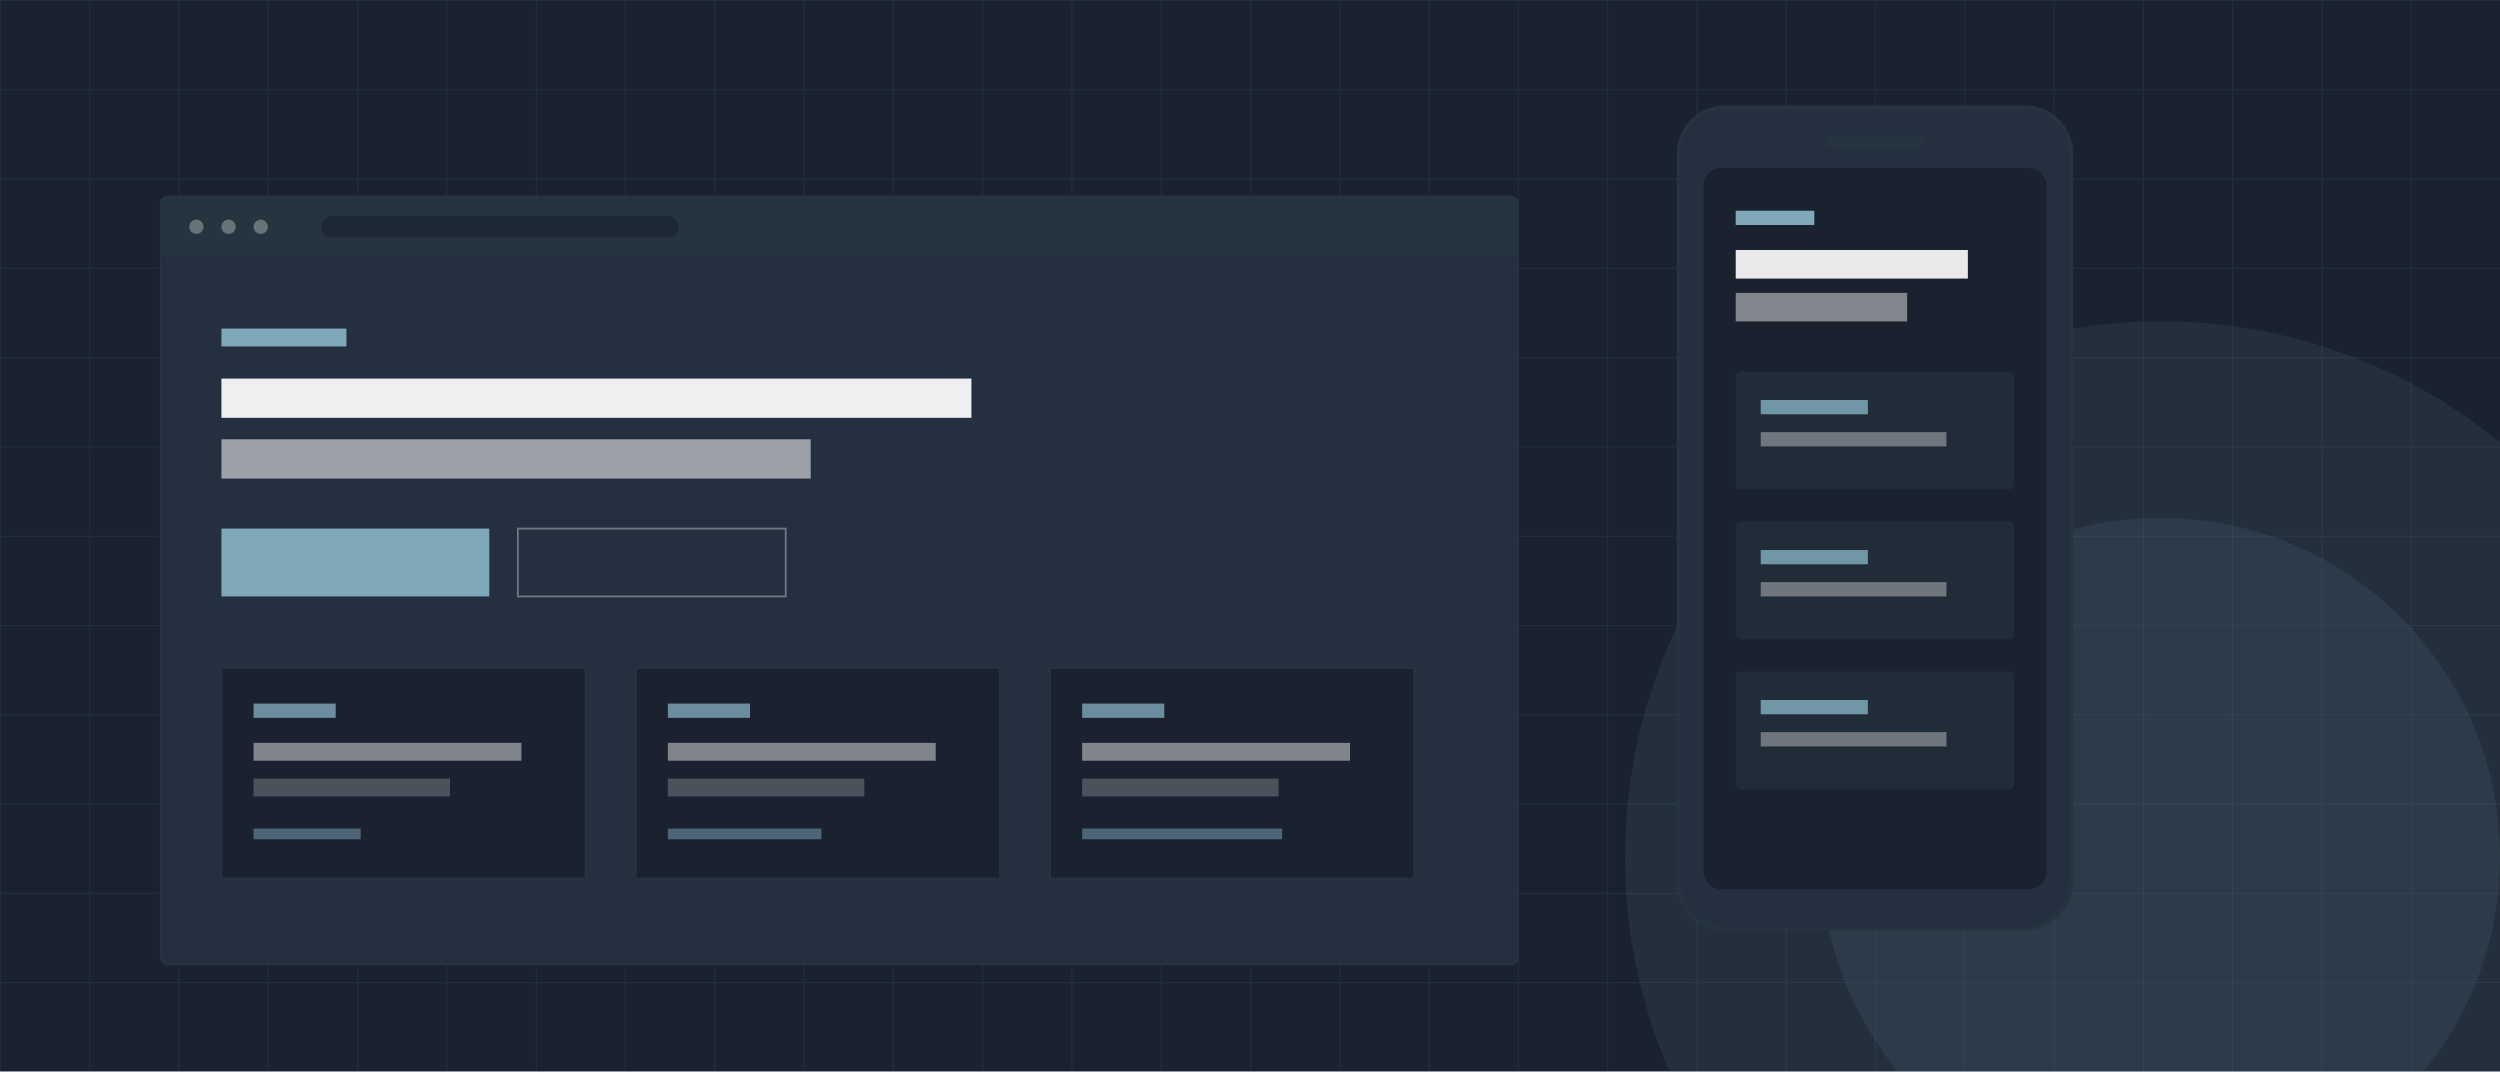
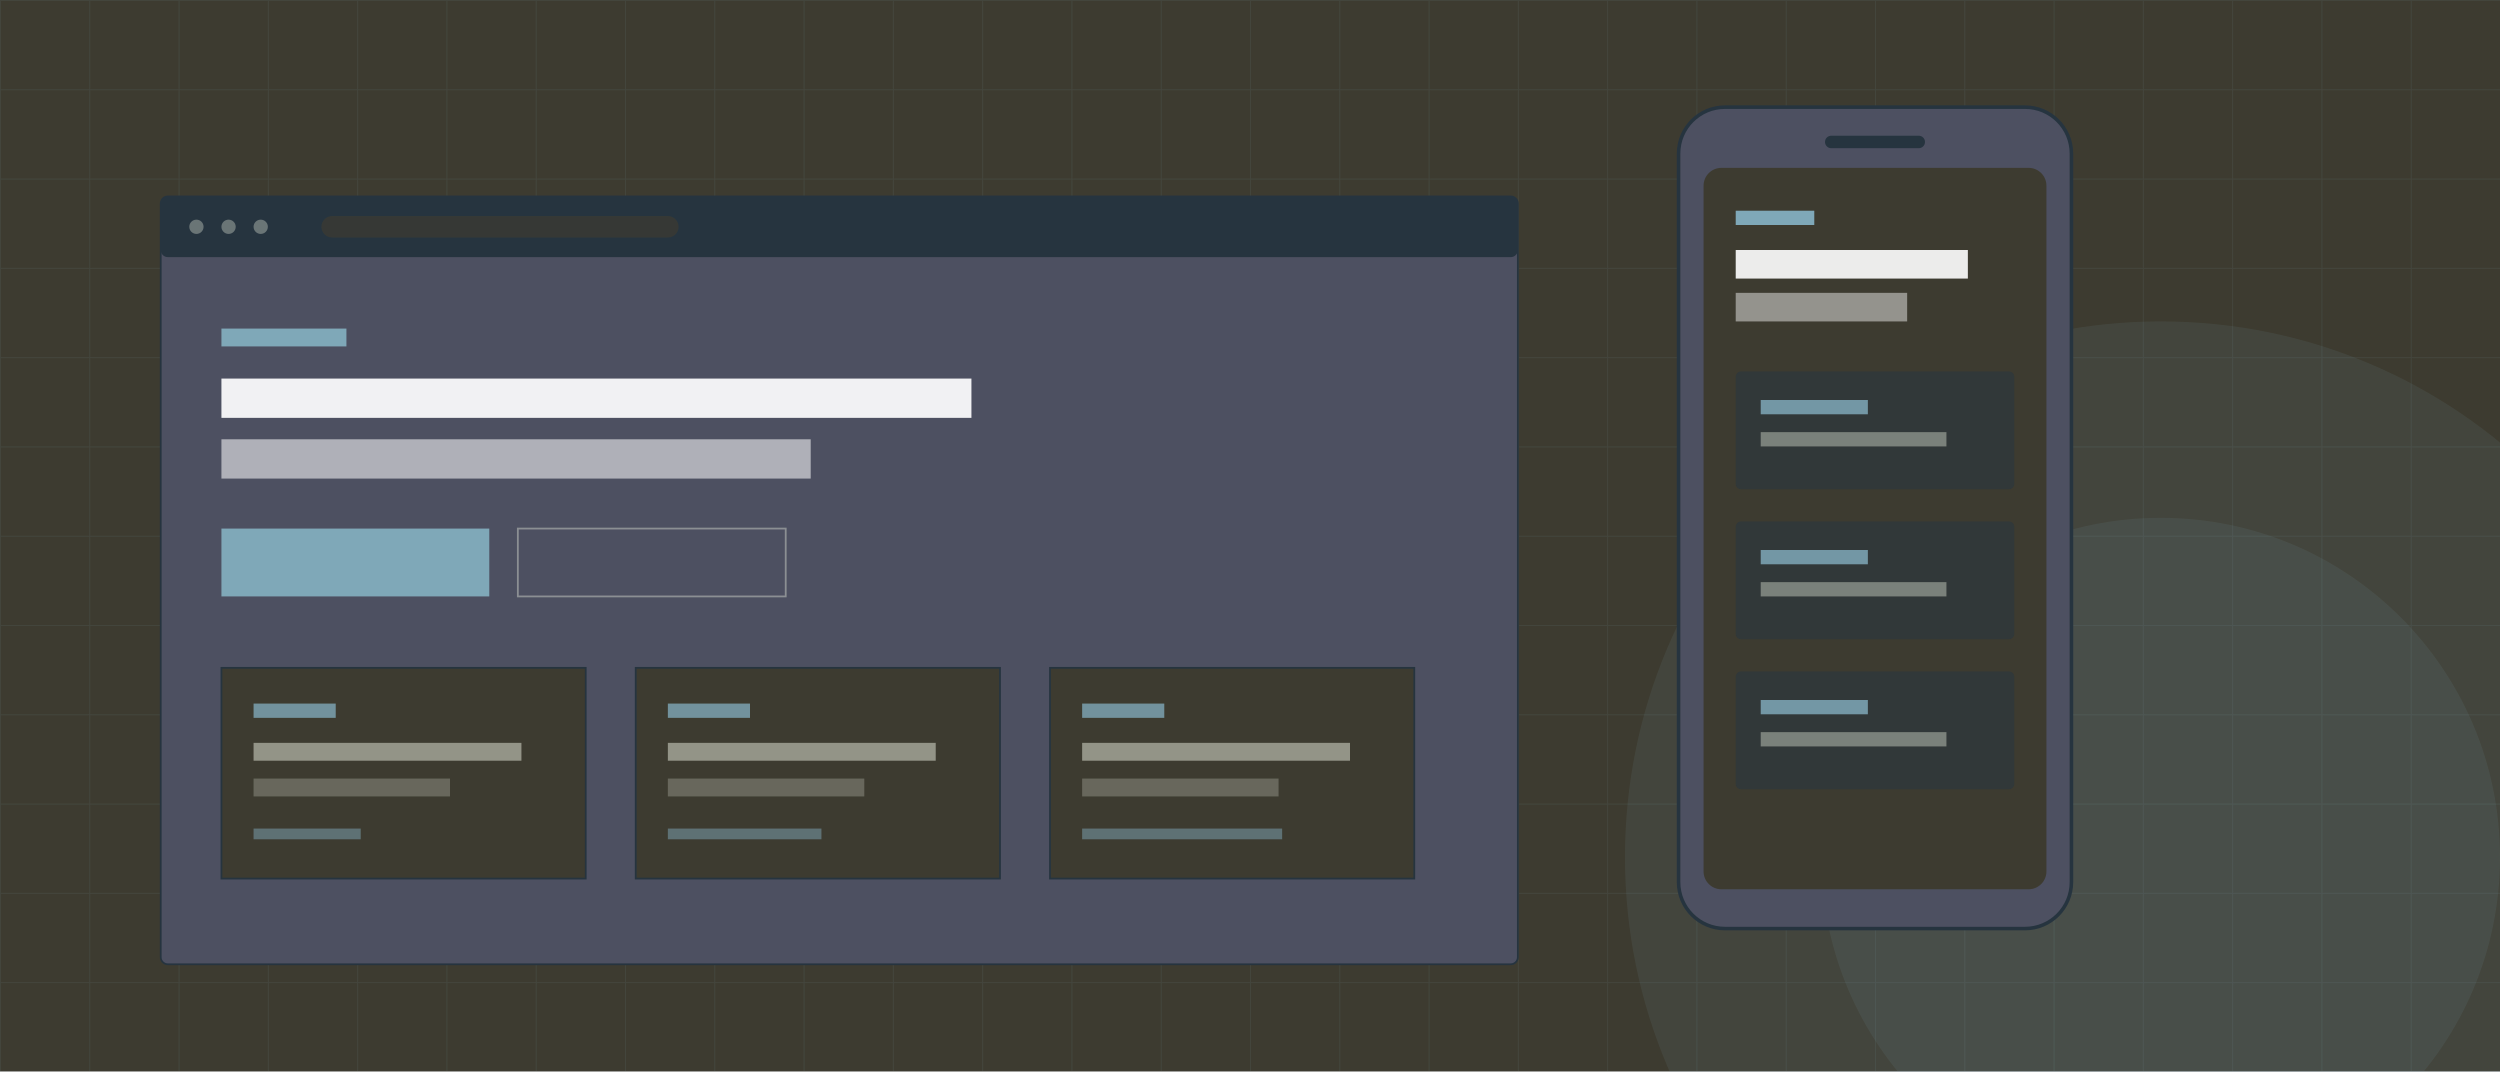
<svg xmlns="http://www.w3.org/2000/svg" viewBox="0 0 1400 600" width="1400" height="600" role="img" aria-label="RIDGELINE PROPERTY CO. — project cover">
-   <rect width="1400" height="600" fill="#1a2230" />
+   <rect width="1400" height="600" fill="#3D3B30" />
  <defs>
    <pattern id="g50" width="50" height="50" patternUnits="userSpaceOnUse">
      <path d="M 50 0 L 0 0 0 50" fill="none" stroke="#7fa8b8" stroke-width="1" />
    </pattern>
  </defs>
  <rect width="1400" height="600" fill="url(#g50)" opacity="0.1" />
  <circle cx="1210" cy="480" r="300" fill="#7fa8b8" opacity="0.10" />
  <circle cx="1210" cy="480" r="190" fill="#7fa8b8" opacity="0.10" />
-   <rect x="90" y="110" width="760" height="430" rx="4" fill="#242f40" stroke="#26343f" />
+   <rect x="90" y="110" width="760" height="430" rx="4" fill="#4D5061" stroke="#26343f" />
  <rect x="90" y="110" width="760" height="34" rx="4" fill="#26343f" />
-   <circle cx="110" cy="127" r="4" fill="#e5e5e5" opacity="0.35" />
-   <circle cx="128" cy="127" r="4" fill="#e5e5e5" opacity="0.35" />
-   <circle cx="146" cy="127" r="4" fill="#e5e5e5" opacity="0.35" />
-   <rect x="180" y="121" width="200" height="12" rx="6" fill="#1a2230" opacity="0.7" />
+   <circle cx="110" cy="127" r="4" fill="#E9EDDE" opacity="0.35" />
+   <circle cx="128" cy="127" r="4" fill="#E9EDDE" opacity="0.35" />
+   <circle cx="146" cy="127" r="4" fill="#E9EDDE" opacity="0.35" />
+   <rect x="180" y="121" width="200" height="12" rx="6" fill="#3D3B30" opacity="0.7" />
  <rect x="124" y="184" width="70" height="10" fill="#7fa8b8" />
  <rect x="124" y="212" width="420" height="22" fill="#ffffff" opacity="0.92" />
  <rect x="124" y="246" width="330" height="22" fill="#ffffff" opacity="0.55" />
  <rect x="124" y="296" width="150" height="38" fill="#7fa8b8" />
-   <rect x="290" y="296" width="150" height="38" fill="none" stroke="#e5e5e5" opacity="0.4" />
-   <rect x="124" y="374" width="204" height="118" fill="#1a2230" stroke="#26343f" />
+   <rect x="290" y="296" width="150" height="38" fill="none" stroke="#E9EDDE" opacity="0.4" />
+   <rect x="124" y="374" width="204" height="118" fill="#3D3B30" stroke="#26343f" />
  <rect x="142" y="394" width="46" height="8" fill="#7fa8b8" opacity="0.8" />
-   <rect x="142" y="416" width="150" height="10" fill="#e5e5e5" opacity="0.5" />
-   <rect x="142" y="436" width="110" height="10" fill="#e5e5e5" opacity="0.25" />
+   <rect x="142" y="416" width="150" height="10" fill="#E9EDDE" opacity="0.5" />
+   <rect x="142" y="436" width="110" height="10" fill="#E9EDDE" opacity="0.25" />
  <rect x="142" y="464" width="60" height="6" fill="#7fa8b8" opacity="0.5" />
-   <rect x="356" y="374" width="204" height="118" fill="#1a2230" stroke="#26343f" />
+   <rect x="356" y="374" width="204" height="118" fill="#3D3B30" stroke="#26343f" />
  <rect x="374" y="394" width="46" height="8" fill="#7fa8b8" opacity="0.8" />
-   <rect x="374" y="416" width="150" height="10" fill="#e5e5e5" opacity="0.5" />
-   <rect x="374" y="436" width="110" height="10" fill="#e5e5e5" opacity="0.25" />
+   <rect x="374" y="416" width="150" height="10" fill="#E9EDDE" opacity="0.5" />
+   <rect x="374" y="436" width="110" height="10" fill="#E9EDDE" opacity="0.25" />
  <rect x="374" y="464" width="86" height="6" fill="#7fa8b8" opacity="0.5" />
-   <rect x="588" y="374" width="204" height="118" fill="#1a2230" stroke="#26343f" />
+   <rect x="588" y="374" width="204" height="118" fill="#3D3B30" stroke="#26343f" />
  <rect x="606" y="394" width="46" height="8" fill="#7fa8b8" opacity="0.8" />
-   <rect x="606" y="416" width="150" height="10" fill="#e5e5e5" opacity="0.5" />
-   <rect x="606" y="436" width="110" height="10" fill="#e5e5e5" opacity="0.25" />
+   <rect x="606" y="416" width="150" height="10" fill="#E9EDDE" opacity="0.5" />
+   <rect x="606" y="436" width="110" height="10" fill="#E9EDDE" opacity="0.25" />
  <rect x="606" y="464" width="112" height="6" fill="#7fa8b8" opacity="0.5" />
-   <rect x="940" y="60" width="220" height="460" rx="26" fill="#242f40" stroke="#26343f" stroke-width="2" />
-   <rect x="954" y="94" width="192" height="404" rx="10" fill="#1a2230" />
+   <rect x="940" y="60" width="220" height="460" rx="26" fill="#4D5061" stroke="#26343f" stroke-width="2" />
+   <rect x="954" y="94" width="192" height="404" rx="10" fill="#3D3B30" />
  <rect x="1022" y="76" width="56" height="7" rx="3.5" fill="#26343f" />
  <rect x="972" y="118" width="44" height="8" fill="#7fa8b8" />
  <rect x="972" y="140" width="130" height="16" fill="#ffffff" opacity="0.9" />
  <rect x="972" y="164" width="96" height="16" fill="#ffffff" opacity="0.45" />
  <rect x="972" y="208" width="156" height="66" rx="3" fill="#26343f" opacity="0.55" />
  <rect x="986" y="224" width="60" height="8" fill="#7fa8b8" opacity="0.85" />
-   <rect x="986" y="242" width="104" height="8" fill="#e5e5e5" opacity="0.4" />
+   <rect x="986" y="242" width="104" height="8" fill="#E9EDDE" opacity="0.4" />
  <rect x="972" y="292" width="156" height="66" rx="3" fill="#26343f" opacity="0.55" />
  <rect x="986" y="308" width="60" height="8" fill="#7fa8b8" opacity="0.85" />
-   <rect x="986" y="326" width="104" height="8" fill="#e5e5e5" opacity="0.4" />
+   <rect x="986" y="326" width="104" height="8" fill="#E9EDDE" opacity="0.4" />
  <rect x="972" y="376" width="156" height="66" rx="3" fill="#26343f" opacity="0.55" />
  <rect x="986" y="392" width="60" height="8" fill="#7fa8b8" opacity="0.85" />
-   <rect x="986" y="410" width="104" height="8" fill="#e5e5e5" opacity="0.4" />
+   <rect x="986" y="410" width="104" height="8" fill="#E9EDDE" opacity="0.4" />
</svg>
